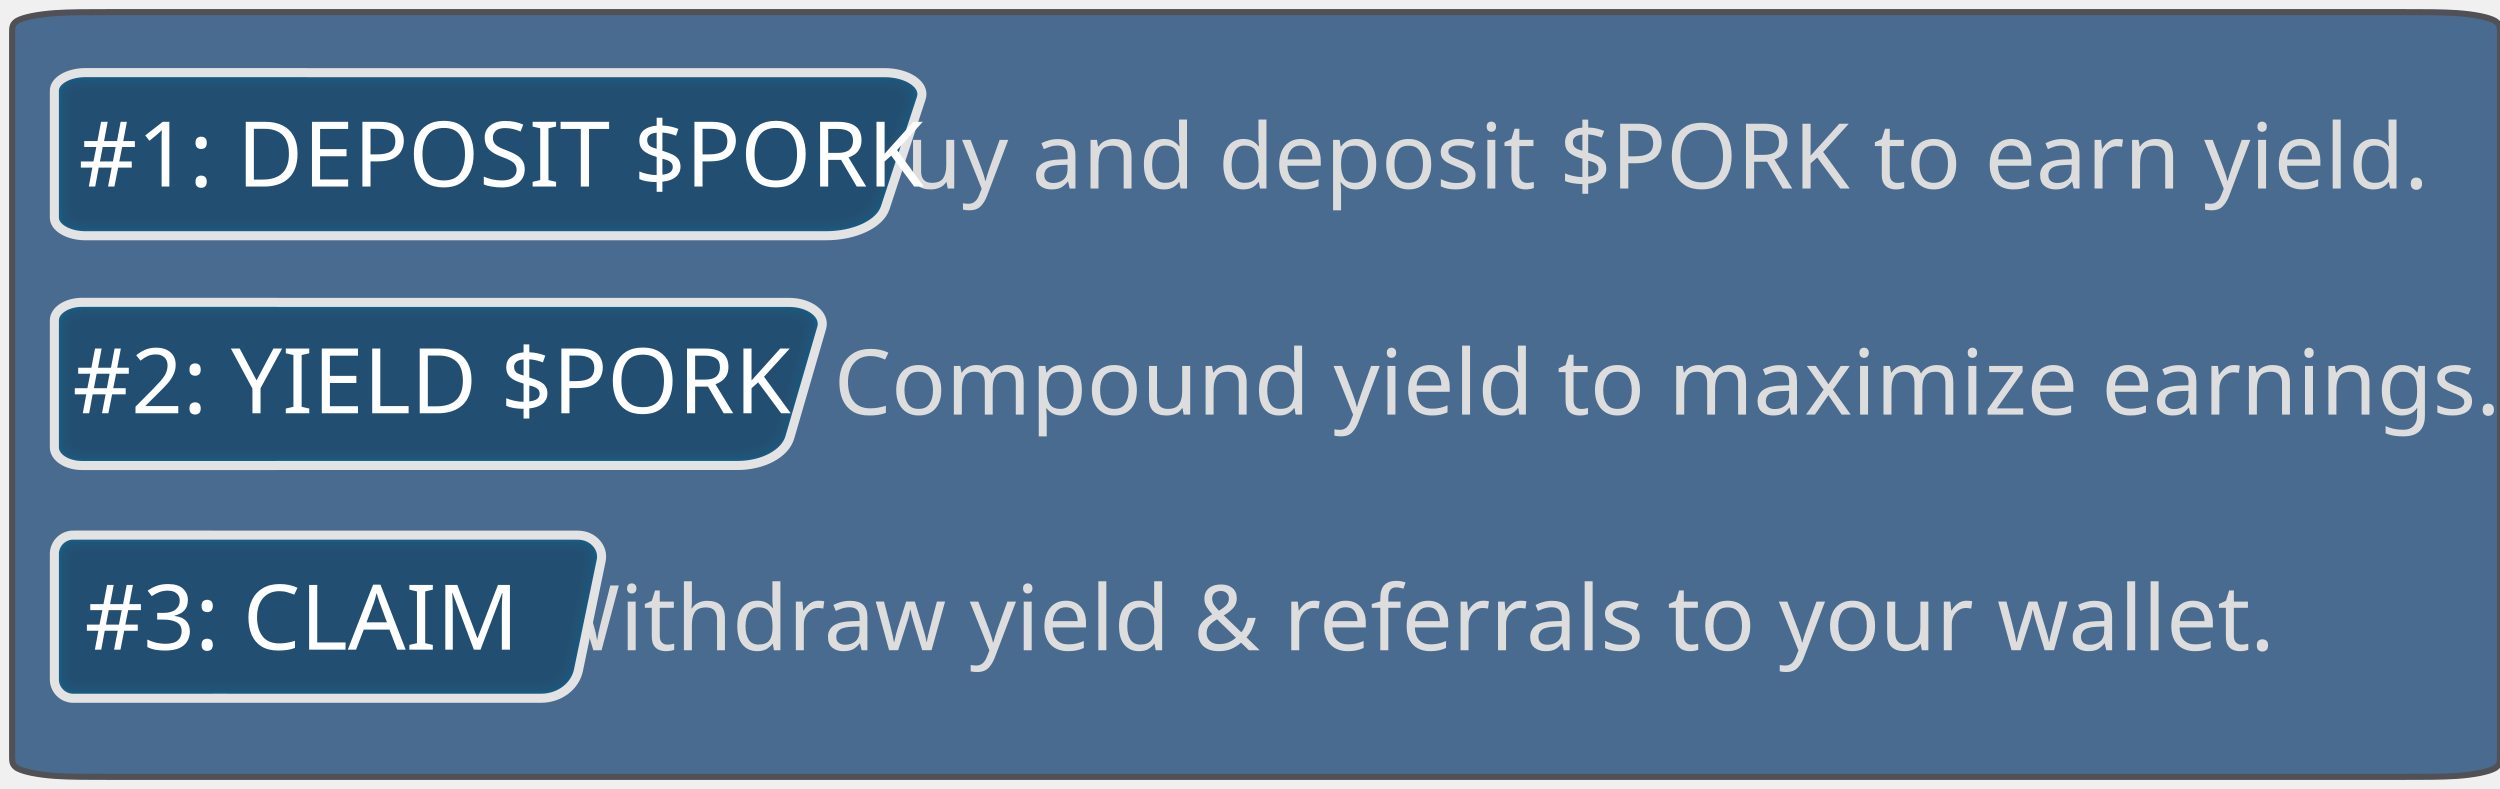
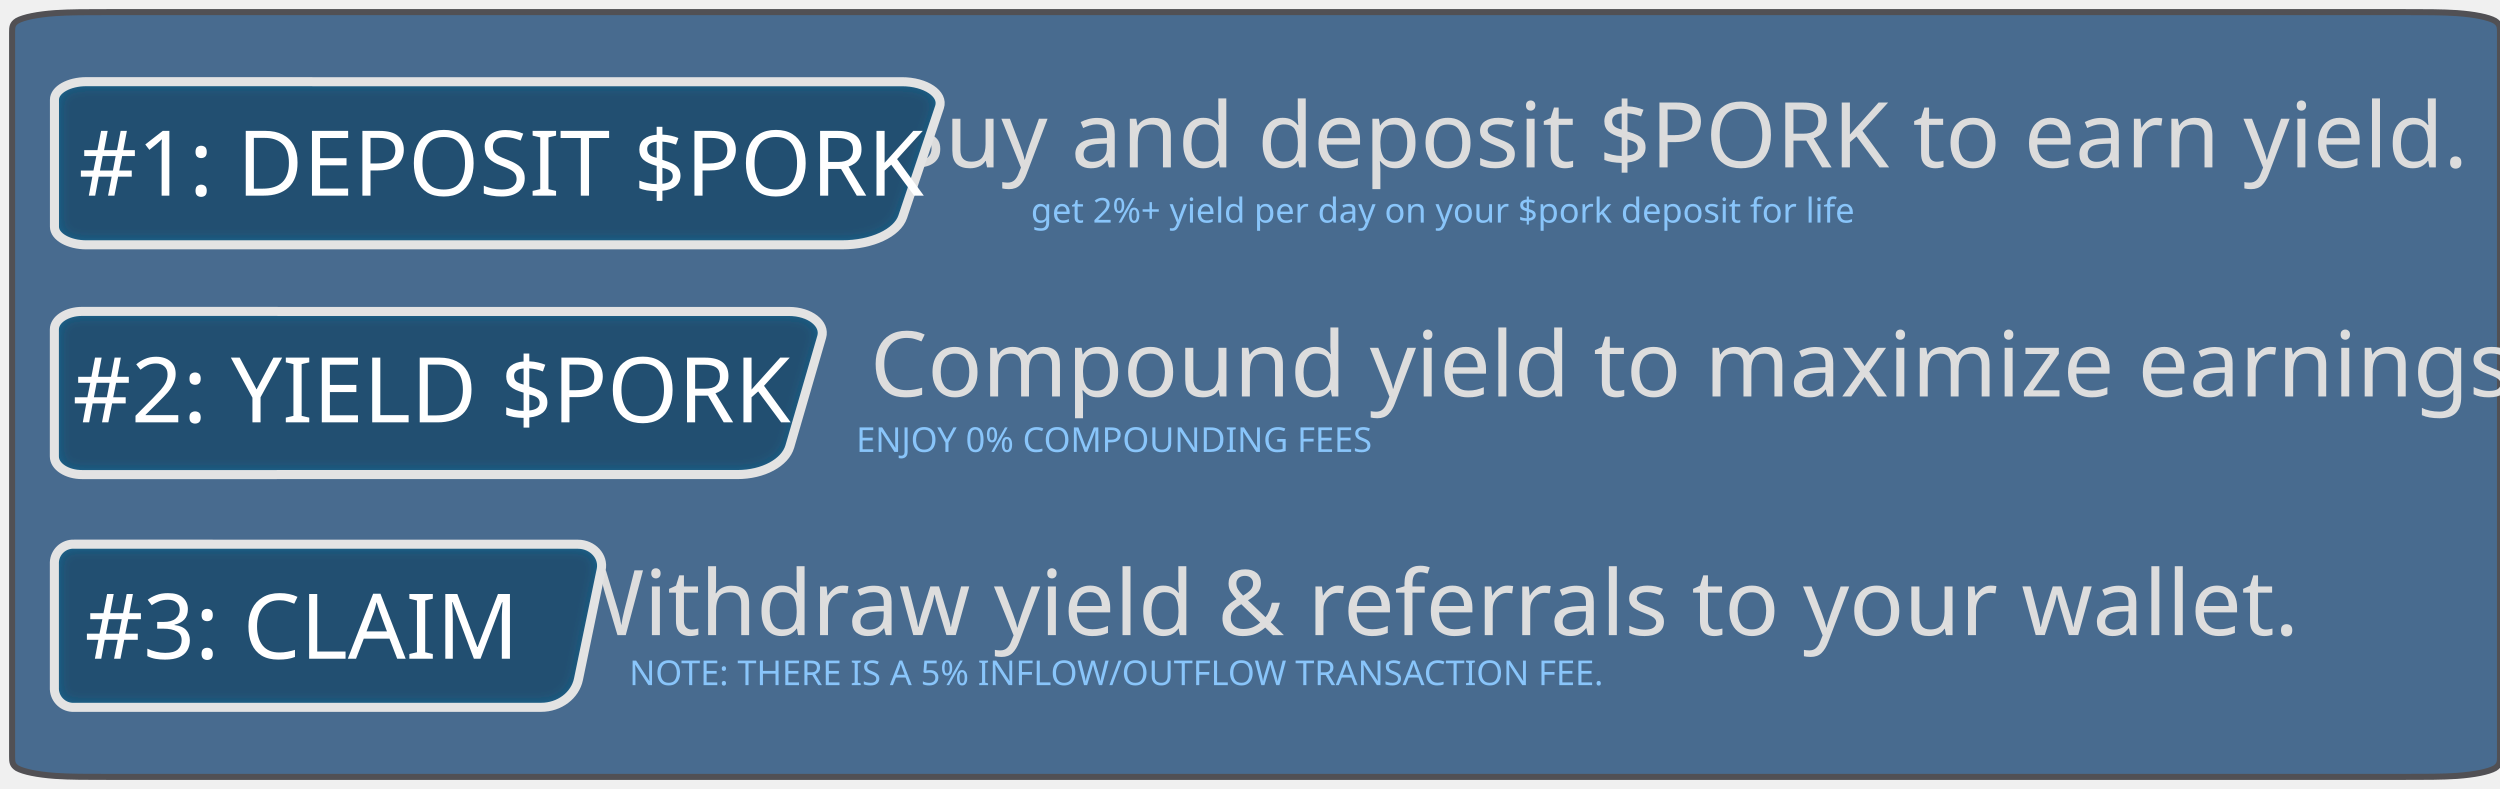
<svg xmlns="http://www.w3.org/2000/svg" xmlns:xlink="http://www.w3.org/1999/xlink" width="827" height="261" viewBox="0 0 827 261">
  <defs>
    <style>
      .cls-1 {
        fill: #003265;
        stroke: #0d0c11;
        stroke-width: 2px;
        opacity: 0.7;
      }

      .cls-1, .cls-5, .cls-6, .cls-7 {
        stroke-linejoin: round;
        fill-rule: evenodd;
      }

      .cls-2, .cls-3, .cls-4 {
        font-size: 84.357px;
      }

      .cls-2 {
        fill: #dcdcdc;
      }

-       .cls-2, .cls-4 {
+       .cls-2, .cls-4, .cls-9 {
        text-anchor: middle;
      }

-       .cls-2, .cls-3, .cls-4, .cls-8 {
+       .cls-2, .cls-3, .cls-4, .cls-8, .cls-9 {
        font-family: "Lilita One";
      }

      .cls-3, .cls-4 {
        fill: #ddd;
      }

      .cls-5, .cls-6, .cls-7 {
        fill: #235071;
        stroke: #e3e3e3;
        stroke-width: 3px;
      }

      .cls-5 {
        filter: url(#filter);
      }

      .cls-6 {
        filter: url(#filter-2);
      }

      .cls-7 {
        filter: url(#filter-3);
      }

-       .cls-8 {
+       .cls-8, .cls-9 {
        font-size: 11.357px;
-         fill: #fff;
        text-transform: uppercase;
      }
+ 
+       .cls-8 {
+         fill: #fff;
+       }
+ 
+       .cls-9 {
+         fill: #89c5fa;
+       }
    </style>
-     <filter id="filter" x="17.969" y="24" width="287" height="54" filterUnits="userSpaceOnUse">
+     <filter id="filter" x="18" y="27" width="293" height="54" filterUnits="userSpaceOnUse">
      <feGaussianBlur result="blur" stdDeviation="2.667" in="SourceAlpha" />
      <feFlood result="flood" flood-color="aqua" />
      <feComposite result="composite-2" operator="out" in2="blur" />
      <feComposite result="composite" operator="in" in2="SourceAlpha" />
      <feBlend result="blend" mode="overlay" in2="SourceGraphic" />
    </filter>
-     <filter id="filter-2" x="18" y="100" width="254" height="54" filterUnits="userSpaceOnUse">
+     <filter id="filter-2" x="18" y="103" width="254" height="54" filterUnits="userSpaceOnUse">
      <feGaussianBlur result="blur" stdDeviation="2.667" in="SourceAlpha" />
      <feFlood result="flood" flood-color="aqua" />
      <feComposite result="composite-2" operator="out" in2="blur" />
      <feComposite result="composite" operator="in" in2="SourceAlpha" />
      <feBlend result="blend" mode="overlay" in2="SourceGraphic" />
    </filter>
-     <filter id="filter-3" x="18" y="177" width="181" height="54" filterUnits="userSpaceOnUse">
+     <filter id="filter-3" x="18" y="180" width="181" height="54" filterUnits="userSpaceOnUse">
      <feGaussianBlur result="blur" stdDeviation="2.667" in="SourceAlpha" />
      <feFlood result="flood" flood-color="aqua" />
      <feComposite result="composite-2" operator="out" in2="blur" />
      <feComposite result="composite" operator="in" in2="SourceAlpha" />
      <feBlend result="blend" mode="overlay" in2="SourceGraphic" />
    </filter>
  </defs>
  <path id="infoBg_copy" data-name="infoBg copy" class="cls-1" d="M827,250.173c0,1.911-.041,2.9-1.682,3.949-2.114,1.18-6.69,2.109-12.5,2.538C807.6,257,802.745,257,793.263,257H37.737C28.256,257,23.4,257,18.186,256.66c-5.81-.429-10.386-1.358-12.5-2.538C4.045,253.068,4,252.085,4,250.175c0-.01,0-0.02,0-0.03V10.857c0-.01,0-0.02,0-0.03,0-1.91.042-2.893,1.682-3.947C7.8,5.7,12.376,4.771,18.186,4.342,23.4,4.007,28.256,4,37.737,4H793.263c9.482,0,14.341.007,19.551,0.342,5.81,0.429,10.386,1.359,12.5,2.539C826.955,7.934,827,8.918,827,10.829a0.273,0.273,0,0,1,0,.028V250.145A0.236,0.236,0,0,1,827,250.173Z" />
-   <text id="_Buy_and_deposit_PORK_to_earn_yield." data-name=" Buy and deposit $PORK to earn yield." class="cls-2" transform="matrix(0.356, 0, 0, 0.356, 541.754, 62.367)">
+   <text id="_Buy_and_deposit_PORK_to_earn_yield." data-name=" Buy and deposit $PORK to earn yield." class="cls-2" transform="matrix(0.356, 0, 0, 0.356, 554.755, 55.367)">
    <tspan x="0"> Buy and deposit $PORK to earn yield.</tspan>
  </text>
-   <text id="Compound_yield_to_maximize_earnings." data-name="Compound yield to maximize earnings." class="cls-3" transform="matrix(0.356, 0, 0, 0.356, 275.836, 137.148)">Compound yield to maximize earnings.</text>
-   <text id="_Withdraw_yield_referrals_to_your_wallet." data-name=" Withdraw yield &amp; referrals to your wallet." class="cls-4" transform="matrix(0.356, 0, 0, 0.356, 464.803, 215.111)">
+   <text id="Compound_yield_to_maximize_earnings." data-name="Compound yield to maximize earnings." class="cls-3" transform="matrix(0.356, 0, 0, 0.356, 287.836, 131.149)">Compound yield to maximize earnings.</text>
+   <text id="_Withdraw_yield_referrals_to_your_wallet." data-name=" Withdraw yield &amp; referrals to your wallet." class="cls-4" transform="matrix(0.356, 0, 0, 0.356, 472.803, 210.111)">
    <tspan x="0"> Withdraw yield &amp; referrals to your wallet.</tspan>
  </text>
  <g style="fill: #235071; filter: url(#filter)">
-     <path id="Rounded_Rectangle_1027_copy_4" data-name="Rounded Rectangle 1027 copy 4" class="cls-5" d="M304.759,32.447l-11.91,36.247c-1.77,5.387-10.007,9.29-19.6,9.29l-171.812-.007c-0.141,0-.281.012-0.424,0.012H28.337c-5.718,0-10.354-2.678-10.354-5.981V29.992c0-3.3,4.636-5.981,10.354-5.981h72.672c0.19,0,.376.011,0.565,0.017l190.958,0C300.322,24.032,306.2,28.074,304.759,32.447Z" style="stroke: inherit; filter: none; fill: inherit" />
+     <path id="Rounded_Rectangle_1027_copy_4" data-name="Rounded Rectangle 1027 copy 4" class="cls-5" d="M310.786,35.447L298.627,71.693c-1.807,5.387-10.216,9.29-20.014,9.29l-175.4-.007c-0.144,0-.287.012-0.433,0.012H28.585c-5.838,0-10.57-2.678-10.57-5.981V32.992c0-3.3,4.733-5.981,10.57-5.981h74.191c0.2,0,.385.011,0.577,0.017l194.95,0C306.256,27.032,312.253,31.074,310.786,35.447Z" style="stroke: inherit; filter: none; fill: inherit" />
  </g>
  <use xlink:href="#Rounded_Rectangle_1027_copy_4" style="stroke: #e3e3e3; filter: none; fill: none" />
  <g style="fill: #235071; filter: url(#filter-2)">
-     <path id="Rounded_Rectangle_1027_copy_4-2" data-name="Rounded Rectangle 1027 copy 4" class="cls-6" d="M271.819,108.447l-10.542,36.246c-1.566,5.387-8.857,9.29-17.352,9.29l-152.076-.007c-0.126,0-.249.013-0.376,0.013H27.149c-5.061,0-9.165-2.678-9.165-5.981V105.992c0-3.3,4.1-5.981,9.165-5.981H91.474c0.169,0,.333.011,0.5,0.017l169.023,0C267.892,100.032,273.091,104.074,271.819,108.447Z" style="stroke: inherit; filter: none; fill: inherit" />
+     <path id="Rounded_Rectangle_1027_copy_4-2" data-name="Rounded Rectangle 1027 copy 4" class="cls-6" d="M271.819,111.447l-10.542,36.246c-1.566,5.387-8.857,9.29-17.352,9.29l-152.076-.007c-0.126,0-.249.013-0.376,0.013H27.149c-5.061,0-9.165-2.678-9.165-5.981V108.992c0-3.3,4.1-5.981,9.165-5.981H91.474c0.169,0,.333.011,0.5,0.017l169.023,0C267.892,103.032,273.091,107.074,271.819,111.447Z" style="stroke: inherit; filter: none; fill: inherit" />
  </g>
  <use xlink:href="#Rounded_Rectangle_1027_copy_4-2" style="stroke: #e3e3e3; filter: none; fill: none" />
  <g style="fill: #235071; filter: url(#filter-3)">
-     <path id="Rounded_Rectangle_1027_copy_4-3" data-name="Rounded Rectangle 1027 copy 4" class="cls-7" d="M198.871,185.447l-7.512,36.246c-1.116,5.387-6.312,9.29-12.365,9.29l-108.369-.007c-0.089,0-.177.013-0.268,0.013H24.52a6.274,6.274,0,0,1-6.531-5.981V182.992a6.274,6.274,0,0,1,6.531-5.981H70.357c0.12,0,.238.011,0.356,0.017l120.446,0C196.073,177.032,199.777,181.074,198.871,185.447Z" style="stroke: inherit; filter: none; fill: inherit" />
+     <path id="Rounded_Rectangle_1027_copy_4-3" data-name="Rounded Rectangle 1027 copy 4" class="cls-7" d="M198.871,188.447l-7.512,36.246c-1.116,5.387-6.312,9.29-12.365,9.29l-108.369-.007c-0.089,0-.177.013-0.268,0.013H24.52a6.274,6.274,0,0,1-6.531-5.981V185.992a6.274,6.274,0,0,1,6.531-5.981H70.357c0.12,0,.238.011,0.356,0.017l120.446,0C196.073,180.032,199.777,184.074,198.871,188.447Z" style="stroke: inherit; filter: none; fill: inherit" />
  </g>
  <use xlink:href="#Rounded_Rectangle_1027_copy_4-3" style="stroke: #e3e3e3; filter: none; fill: none" />
-   <text id="_1:_DEPOSIT_PORK" data-name="#1: DEPOSIT $PORK" class="cls-8" transform="translate(26.002 61.716) scale(2.641)">#1: DEPOSIT $PORK</text>
-   <text id="_2:_YIELD_PORK" data-name="#2: YIELD $PORK" class="cls-8" transform="translate(24.002 136.716) scale(2.641)">#2: YIELD $PORK</text>
-   <text id="_3:_CLAIM" data-name="#3: CLAIM" class="cls-8" transform="translate(28.002 214.91) scale(2.641)">#3: CLAIM</text>
+   <text id="_1:_DEPOSIT_PORK" data-name="#1: DEPOSIT $PORK" class="cls-8" transform="translate(26.002 64.716) scale(2.641)">#1: DEPOSIT $PORK</text>
+   <text id="_2:_YIELD_PORK" data-name="#2: YIELD $PORK" class="cls-8" transform="translate(24.002 139.716) scale(2.641)">#2: YIELD $PORK</text>
+   <text id="_3:_CLAIM" data-name="#3: CLAIM" class="cls-8" transform="translate(28.002 217.91) scale(2.641)">#3: CLAIM</text>
+   <text id="NOTE:_THERE_IS_A_5_INFLOW_OUTFLOW_TRANSACTION_FEE._" data-name="NOTE: THERE IS A 5% INFLOW/OUTFLOW TRANSACTION FEE. " class="cls-9" x="369.27" y="226.638">
+     <tspan x="369.27">NOTE: THERE IS A 5% INFLOW/OUTFLOW TRANSACTION FEE. </tspan>
+   </text>
+   <text id="get_2_yield_per_day_on_your_pork_deposit_for_life" data-name="get 2%+ yield per day on your $pork deposit for life" class="cls-9" x="477.27" y="73.638">
+     <tspan x="477.27">get 2%+ yield per day on your $pork deposit for life</tspan>
+   </text>
+   <text id="ENJOY_0_COMPOUNDING_FEES" data-name="ENJOY 0% COMPOUNDING FEES" class="cls-9" x="368.546" y="149.501">
+     <tspan x="368.546">ENJOY 0% COMPOUNDING FEES</tspan>
+   </text>
</svg>
